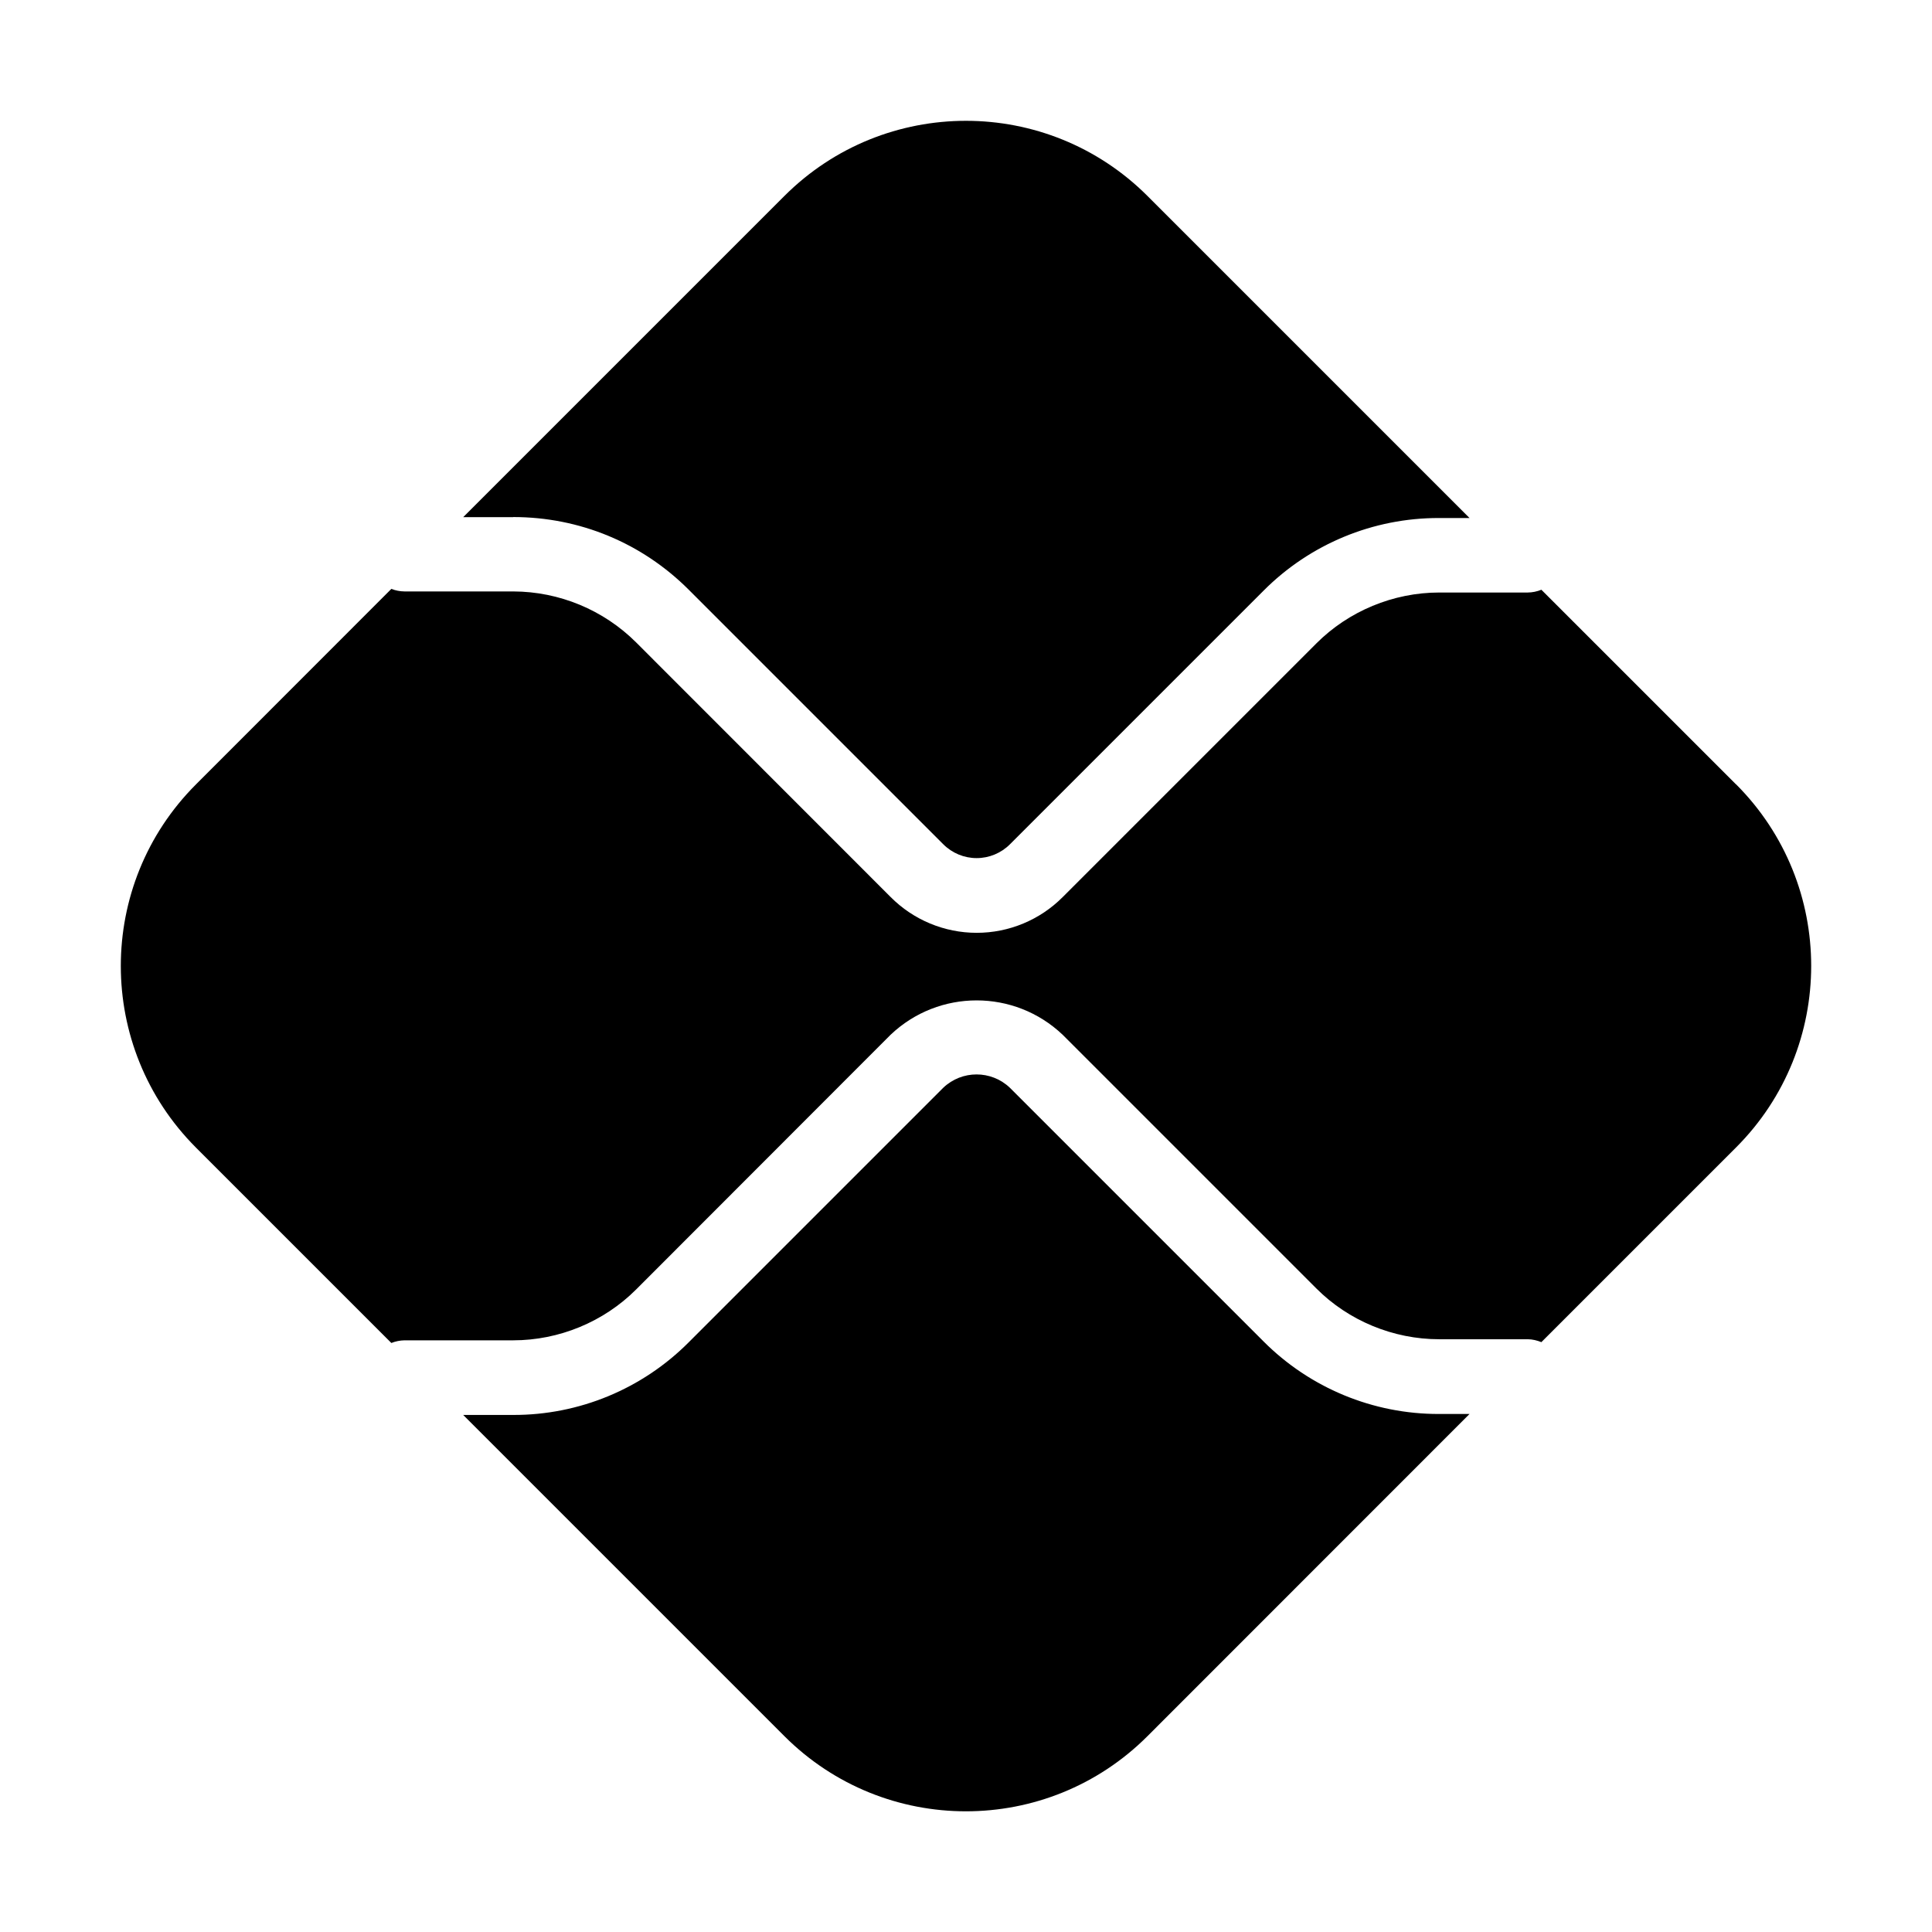
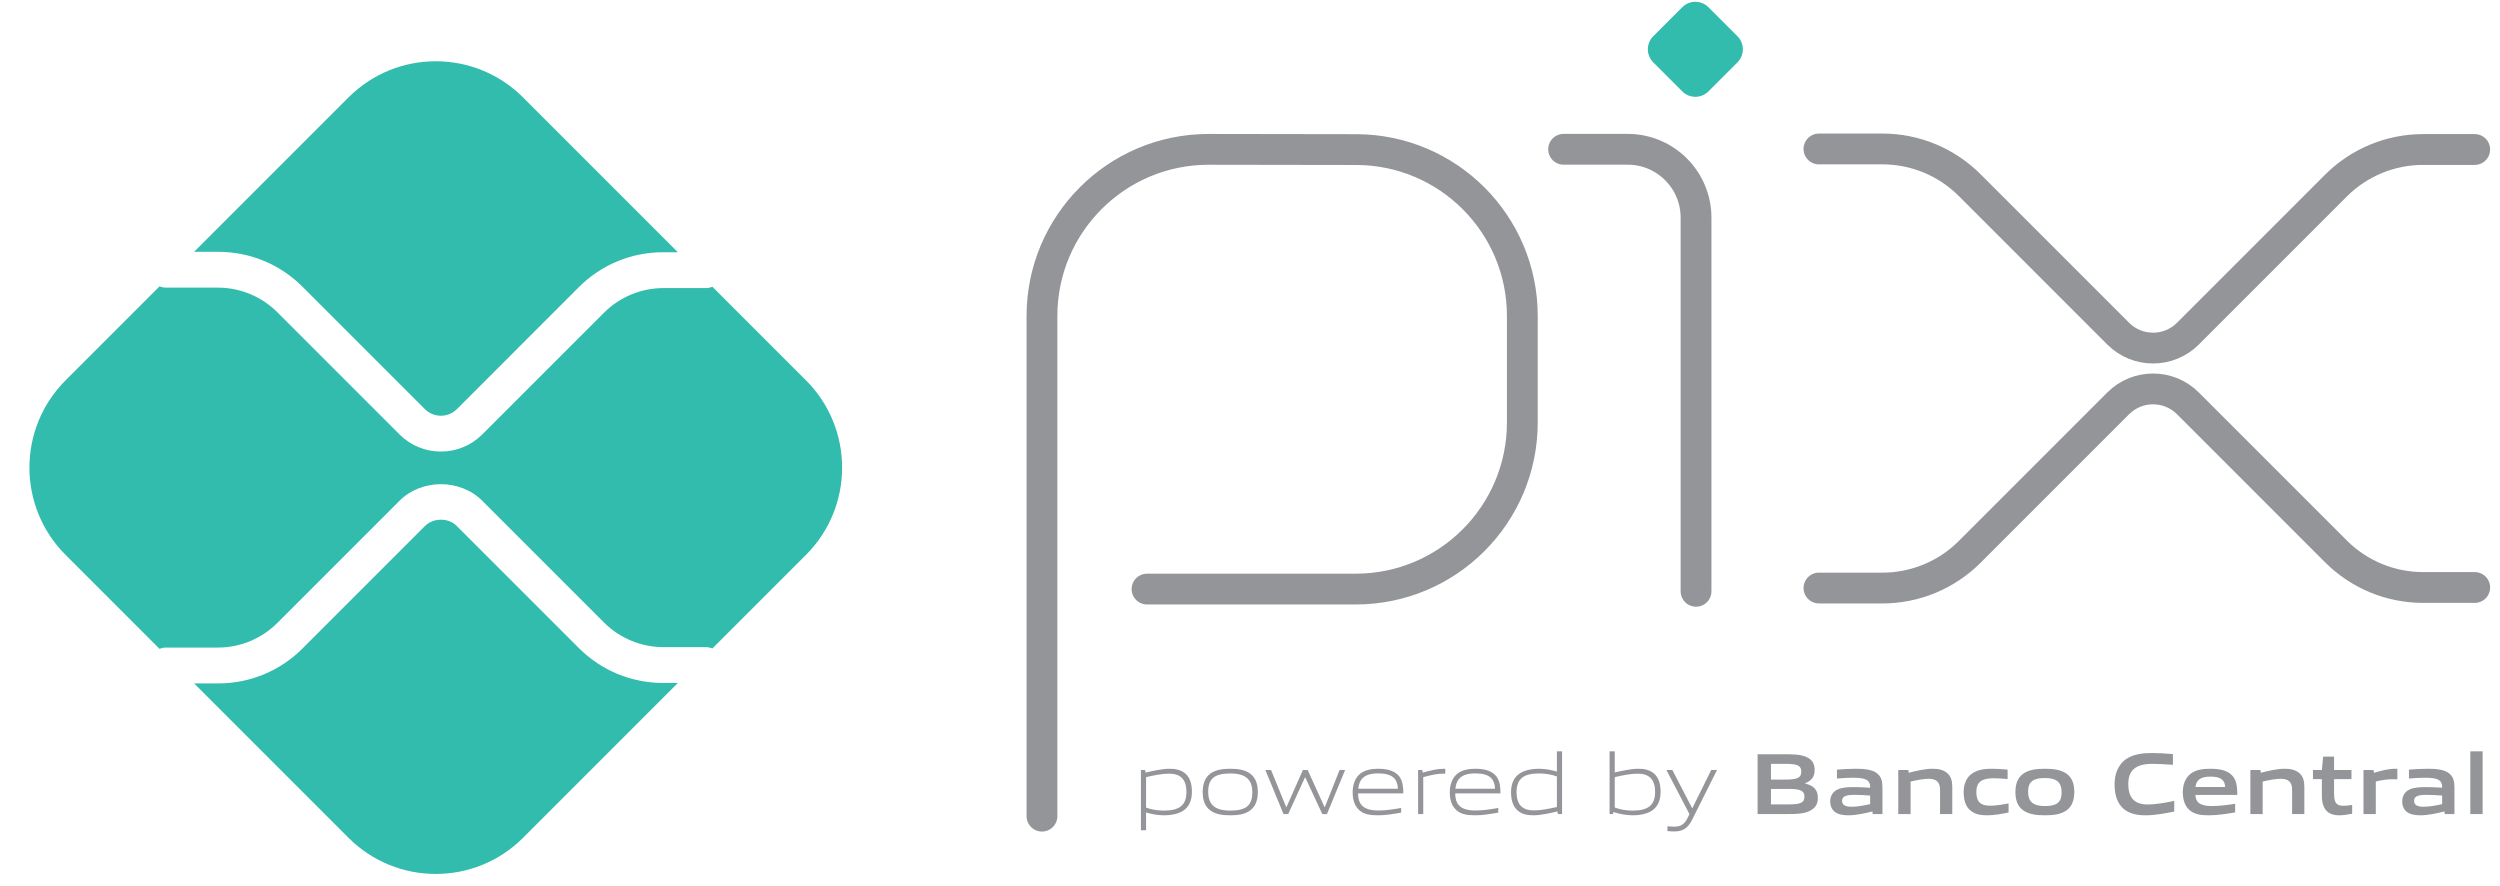
- <svg xmlns="http://www.w3.org/2000/svg" fill="#000000" width="800px" height="800px" viewBox="0 0 16 16">
-   <path d="M11.917 11.71a2.046 2.046 0 0 1-1.454-.602l-2.1-2.1a.4.4 0 0 0-.551 0l-2.108 2.108a2.044 2.044 0 0 1-1.454.602h-.414l2.66 2.66c.83.83 2.177.83 3.007 0l2.667-2.668h-.253zM4.25 4.282c.55 0 1.066.214 1.454.602l2.108 2.108a.39.39 0 0 0 .552 0l2.1-2.1a2.044 2.044 0 0 1 1.453-.602h.253L9.503 1.623a2.127 2.127 0 0 0-3.007 0l-2.66 2.66h.414z" />
-   <path d="m14.377 6.496-1.612-1.612a.307.307 0 0 1-.114.023h-.733c-.379 0-.75.154-1.017.422l-2.1 2.1a1.005 1.005 0 0 1-1.425 0L5.268 5.32a1.448 1.448 0 0 0-1.018-.422h-.9a.306.306 0 0 1-.109-.021L1.623 6.496c-.83.83-.83 2.177 0 3.008l1.618 1.618a.305.305 0 0 1 .108-.022h.901c.38 0 .75-.153 1.018-.421L7.375 8.57a1.034 1.034 0 0 1 1.426 0l2.1 2.1c.267.268.638.421 1.017.421h.733c.04 0 .079.01.114.024l1.612-1.612c.83-.83.83-2.178 0-3.008z" />
+ <svg xmlns="http://www.w3.org/2000/svg" height="886" viewBox="-1.165 -.174 238.183 85.602" width="2500">
+   <path d="m97.827 78.68v-48.324c0-8.892 7.208-16.1 16.1-16.1l14.268.022c8.865.018 16.043 7.21 16.043 16.076v10.286c0 8.891-7.208 16.1-16.1 16.1h-20.161m40.248-42.49h6.19a6.607 6.607 0 0 1 6.606 6.607v36.099" style="fill:none;stroke:#939598;stroke-width:2.976;stroke-linecap:round;stroke-linejoin:round;stroke-miterlimit:10" />
+   <path d="m159.695 8.657-2.807-2.807a1.783 1.783 0 0 1 0-2.522l2.805-2.805a1.786 1.786 0 0 1 2.525 0l2.805 2.805a1.783 1.783 0 0 1 0 2.522l-2.806 2.807a1.783 1.783 0 0 1 -2.522 0" fill="#32bcad" />
+   <path d="m172.895 14.218h6.138c3.158 0 6.186 1.254 8.419 3.487l14.356 14.356a4.762 4.762 0 0 0 6.735 0l14.304-14.304a11.906 11.906 0 0 1 8.418-3.487h4.99m-63.36 42.37h6.138c3.158 0 6.186-1.255 8.419-3.487l14.356-14.357a4.762 4.762 0 0 1 6.735 0l14.304 14.304a11.906 11.906 0 0 0 8.418 3.487h4.99" style="fill:none;stroke:#939598;stroke-width:2.976;stroke-linecap:round;stroke-linejoin:round;stroke-miterlimit:10" />
+   <path d="m61.233 65.811c-3.08 0-5.977-1.2-8.156-3.376l-11.777-11.778c-.827-.829-2.268-.826-3.094 0l-11.82 11.82a11.463 11.463 0 0 1 -8.156 3.377h-2.321l14.916 14.916c4.658 4.658 12.21 4.658 16.869 0l14.958-14.96zm-43.003-41.656c3.08 0 5.977 1.199 8.156 3.376l11.82 11.822a2.19 2.19 0 0 0 3.094 0l11.777-11.779a11.463 11.463 0 0 1 8.156-3.376h1.419l-14.958-14.959c-4.659-4.658-12.211-4.658-16.87 0l-14.914 14.916z" fill="#32bcad" />
+   <path d="m75.024 36.57-9.039-9.04c-.199.08-.414.13-.642.13h-4.11a8.123 8.123 0 0 0 -5.706 2.365l-11.776 11.775a5.637 5.637 0 0 1 -3.997 1.654 5.637 5.637 0 0 1 -3.997-1.653l-11.821-11.82a8.121 8.121 0 0 0 -5.706-2.365h-5.054c-.215 0-.417-.05-.607-.122l-9.075 9.076c-4.659 4.658-4.659 12.21 0 16.87l9.075 9.074c.19-.072.392-.122.607-.122h5.054a8.122 8.122 0 0 0 5.706-2.364l11.82-11.82c2.136-2.135 5.86-2.136 7.995 0l11.776 11.776a8.123 8.123 0 0 0 5.706 2.365h4.11c.228 0 .443.05.642.13l9.04-9.04c4.658-4.658 4.658-12.21 0-16.87" fill="#32bcad" />
+   <path d="m110.097 74.573c-.667 0-1.444.16-2.212.337v2.945c.532.194 1.14.288 1.722.288 1.477 0 2.177-.498 2.177-1.8 0-1.222-.573-1.77-1.687-1.77m-2.71 5.468v-5.823h.406l.042.253c.683-.16 1.628-.371 2.304-.371.549 0 1.072.084 1.51.438.507.415.667 1.08.667 1.806 0 .76-.253 1.478-.945 1.874-.481.27-1.13.38-1.713.38-.6 0-1.173-.093-1.773-.27v1.713zm8.637-5.486c-1.477 0-2.136.465-2.136 1.764 0 1.258.65 1.823 2.136 1.823 1.468 0 2.126-.456 2.126-1.755 0-1.258-.65-1.832-2.126-1.832m1.898 3.587c-.49.354-1.147.456-1.898.456-.768 0-1.427-.11-1.908-.456-.54-.38-.76-1.004-.76-1.788 0-.778.22-1.41.76-1.799.481-.345 1.14-.455 1.908-.455.759 0 1.409.11 1.898.455.55.39.76 1.021.76 1.789 0 .786-.22 1.419-.76 1.798m6.992.338-1.646-3.536h-.034l-1.62 3.536h-.448l-1.755-4.262h.549l1.46 3.578h.034l1.586-3.578h.455l1.63 3.578h.033l1.427-3.578h.531l-1.755 4.262zm5.386-3.933c-1.367 0-1.832.607-1.916 1.486h3.832c-.042-.97-.54-1.486-1.916-1.486m-.017 4.05c-.82 0-1.35-.117-1.772-.472-.498-.43-.667-1.054-.667-1.772 0-.683.228-1.409.793-1.823.473-.329 1.055-.43 1.663-.43.549 0 1.181.059 1.704.414.617.413.735 1.14.735 1.966h-4.372c.017.877.304 1.654 1.958 1.654.785 0 1.52-.127 2.203-.245v.447c-.71.127-1.494.262-2.245.262m3.885-.118v-4.262h.405l.042.253c.903-.227 1.325-.371 2.119-.371h.059v.473h-.119c-.666 0-1.071.092-2.008.337v3.57zm5.517-3.933c-1.367 0-1.831.607-1.916 1.486h3.832c-.042-.97-.54-1.486-1.916-1.486m-.017 4.05c-.819 0-1.35-.117-1.772-.472-.499-.43-.667-1.054-.667-1.772 0-.683.228-1.409.793-1.823.473-.329 1.055-.43 1.663-.43.549 0 1.182.059 1.704.414.617.413.735 1.14.735 1.966h-4.372c.017.877.304 1.654 1.958 1.654.785 0 1.519-.127 2.203-.245v.447c-.71.127-1.494.262-2.245.262m7.911-3.755a5.112 5.112 0 0 0 -1.722-.288c-1.476 0-2.177.499-2.177 1.798 0 1.232.574 1.772 1.687 1.772.667 0 1.444-.16 2.212-.33zm.093 3.637-.042-.254c-.684.16-1.63.372-2.305.372-.548 0-1.071-.076-1.51-.439-.507-.414-.667-1.08-.667-1.806 0-.76.253-1.477.945-1.865.481-.279 1.131-.388 1.722-.388.59 0 1.165.101 1.764.27v-1.95h.498v6.06zm7.706-3.907c-.667 0-1.443.16-2.211.337v2.937c.54.202 1.14.296 1.722.296 1.476 0 2.177-.498 2.177-1.8 0-1.222-.574-1.77-1.688-1.77m1.274 3.645c-.48.27-1.13.38-1.713.38a6.07 6.07 0 0 1 -1.907-.32l-.026.202h-.338v-6.06h.499v2.034c.683-.151 1.603-.354 2.253-.354.55 0 1.072.084 1.51.438.507.415.667 1.08.667 1.806 0 .76-.253 1.478-.945 1.874m1.606 1.899v-.464c.245.025.473.043.634.043.616 0 .987-.178 1.333-.879l.16-.337-2.228-4.262h.574l1.908 3.68h.033l1.815-3.68h.565l-2.397 4.785c-.438.87-.911 1.156-1.78 1.156-.195 0-.405-.016-.617-.042m11.657-4.067h-1.654v1.494h1.662c1.14 0 1.57-.128 1.57-.752 0-.667-.59-.743-1.578-.743m-.303-2.422h-1.35v1.519h1.358c1.122 0 1.57-.135 1.57-.768 0-.674-.566-.751-1.578-.751m2.565 4.448c-.608.388-1.342.405-2.684.405h-2.523v-5.781h2.464c1.156 0 1.865.016 2.456.371.422.254.59.642.59 1.148 0 .607-.252 1.013-.911 1.283v.033c.743.17 1.224.55 1.224 1.368 0 .557-.202.92-.616 1.173m5.665-1.385a17.866 17.866 0 0 0 -1.536-.067c-.87 0-1.174.178-1.174.574 0 .371.254.574.92.574.557 0 1.224-.126 1.79-.254zm.253 1.79-.034-.254c-.726.178-1.57.372-2.312.372-.457 0-.946-.06-1.292-.313-.32-.227-.472-.599-.472-1.029 0-.482.21-.929.717-1.156.447-.211 1.047-.228 1.595-.228.447 0 1.046.025 1.545.06v-.077c0-.667-.44-.886-1.638-.886-.464 0-1.03.025-1.57.075v-.86c.6-.05 1.275-.084 1.832-.084.742 0 1.511.059 1.983.396.49.347.583.828.583 1.46v2.524zm6.501 0v-2.355c0-.776-.396-1.055-1.106-1.055-.522 0-1.18.135-1.738.27v3.14h-1.19v-4.262h.97l.043.27c.75-.194 1.587-.388 2.279-.388.523 0 1.055.075 1.46.439.337.304.464.725.464 1.333v2.608zm4.544.118c-.549 0-1.149-.076-1.587-.447-.523-.422-.675-1.089-.675-1.807 0-.675.22-1.409.869-1.822.532-.347 1.19-.422 1.874-.422.49 0 .97.034 1.502.084v.911c-.431-.041-.946-.075-1.359-.075-1.131 0-1.662.355-1.662 1.333 0 .92.396 1.317 1.324 1.317.54 0 1.174-.102 1.79-.22v.878c-.667.135-1.393.27-2.076.27m5.59-3.604c-1.13 0-1.628.355-1.628 1.325 0 .971.49 1.385 1.629 1.385 1.122 0 1.611-.347 1.611-1.317 0-.971-.48-1.393-1.611-1.393m2.042 3.157c-.523.354-1.207.447-2.042.447-.853 0-1.536-.102-2.05-.447-.592-.388-.803-1.03-.803-1.798s.211-1.418.802-1.806c.515-.346 1.198-.447 2.05-.447.845 0 1.52.101 2.043.447.59.388.793 1.038.793 1.797 0 .769-.21 1.419-.793 1.807m7.664.447c-.717 0-1.494-.118-2.076-.6-.692-.573-.903-1.46-.903-2.414 0-.851.27-1.864 1.173-2.455.7-.455 1.57-.548 2.447-.548.642 0 1.3.042 2.018.101v1.038a26.08 26.08 0 0 0 -1.967-.093c-1.646 0-2.346.625-2.346 1.957 0 1.36.65 1.968 1.865 1.968.793 0 1.68-.16 2.574-.347v1.03c-.895.178-1.832.363-2.785.363m6.282-3.738c-.988 0-1.368.354-1.444 1.004h2.87c-.034-.692-.44-1.005-1.426-1.005m-.178 3.739c-.7 0-1.333-.084-1.806-.473-.506-.421-.684-1.055-.684-1.78 0-.65.212-1.376.803-1.798.522-.371 1.19-.447 1.865-.447.607 0 1.325.067 1.848.43.684.481.743 1.224.75 2.102h-4.05c.025.65.371 1.072 1.57 1.072.742 0 1.57-.11 2.27-.22v.836c-.819.135-1.713.278-2.566.278m8.071-.118v-2.355c0-.776-.396-1.055-1.105-1.055-.524 0-1.181.135-1.739.27v3.14h-1.19v-4.262h.97l.043.27c.75-.194 1.587-.388 2.279-.388.523 0 1.055.075 1.46.439.337.304.464.725.464 1.333v2.608zm4.569.118c-.574 0-1.097-.16-1.384-.608-.21-.304-.312-.716-.312-1.29v-1.596h-.861v-.886h.86l.128-1.292h1.054v1.292h1.68v.886h-1.68v1.367c0 .33.025.608.118.81.127.287.405.397.777.397.278 0 .616-.042.852-.084v.852c-.388.076-.836.152-1.232.152m2.326-.118v-4.262h.97l.043.27c.785-.22 1.367-.388 2.11-.388.033 0 .084 0 .151.008v1.013c-.135-.008-.295-.008-.413-.008-.583 0-1.021.067-1.672.22v3.147zm7.6-1.79a17.86 17.86 0 0 0 -1.536-.067c-.869 0-1.173.178-1.173.574 0 .371.253.574.92.574.557 0 1.224-.126 1.79-.254zm.253 1.79-.033-.254c-.726.178-1.57.372-2.313.372-.456 0-.945-.06-1.291-.313-.32-.227-.473-.599-.473-1.029 0-.482.212-.929.718-1.156.447-.211 1.046-.228 1.595-.228.447 0 1.046.025 1.544.06v-.077c0-.667-.439-.886-1.637-.886-.464 0-1.03.025-1.57.075v-.86c.599-.05 1.275-.084 1.832-.084.742 0 1.51.059 1.983.396.49.347.582.828.582 1.46v2.524zm2.468-6.06h1.19v6.06h-1.19z" fill="#939598" />
</svg>
